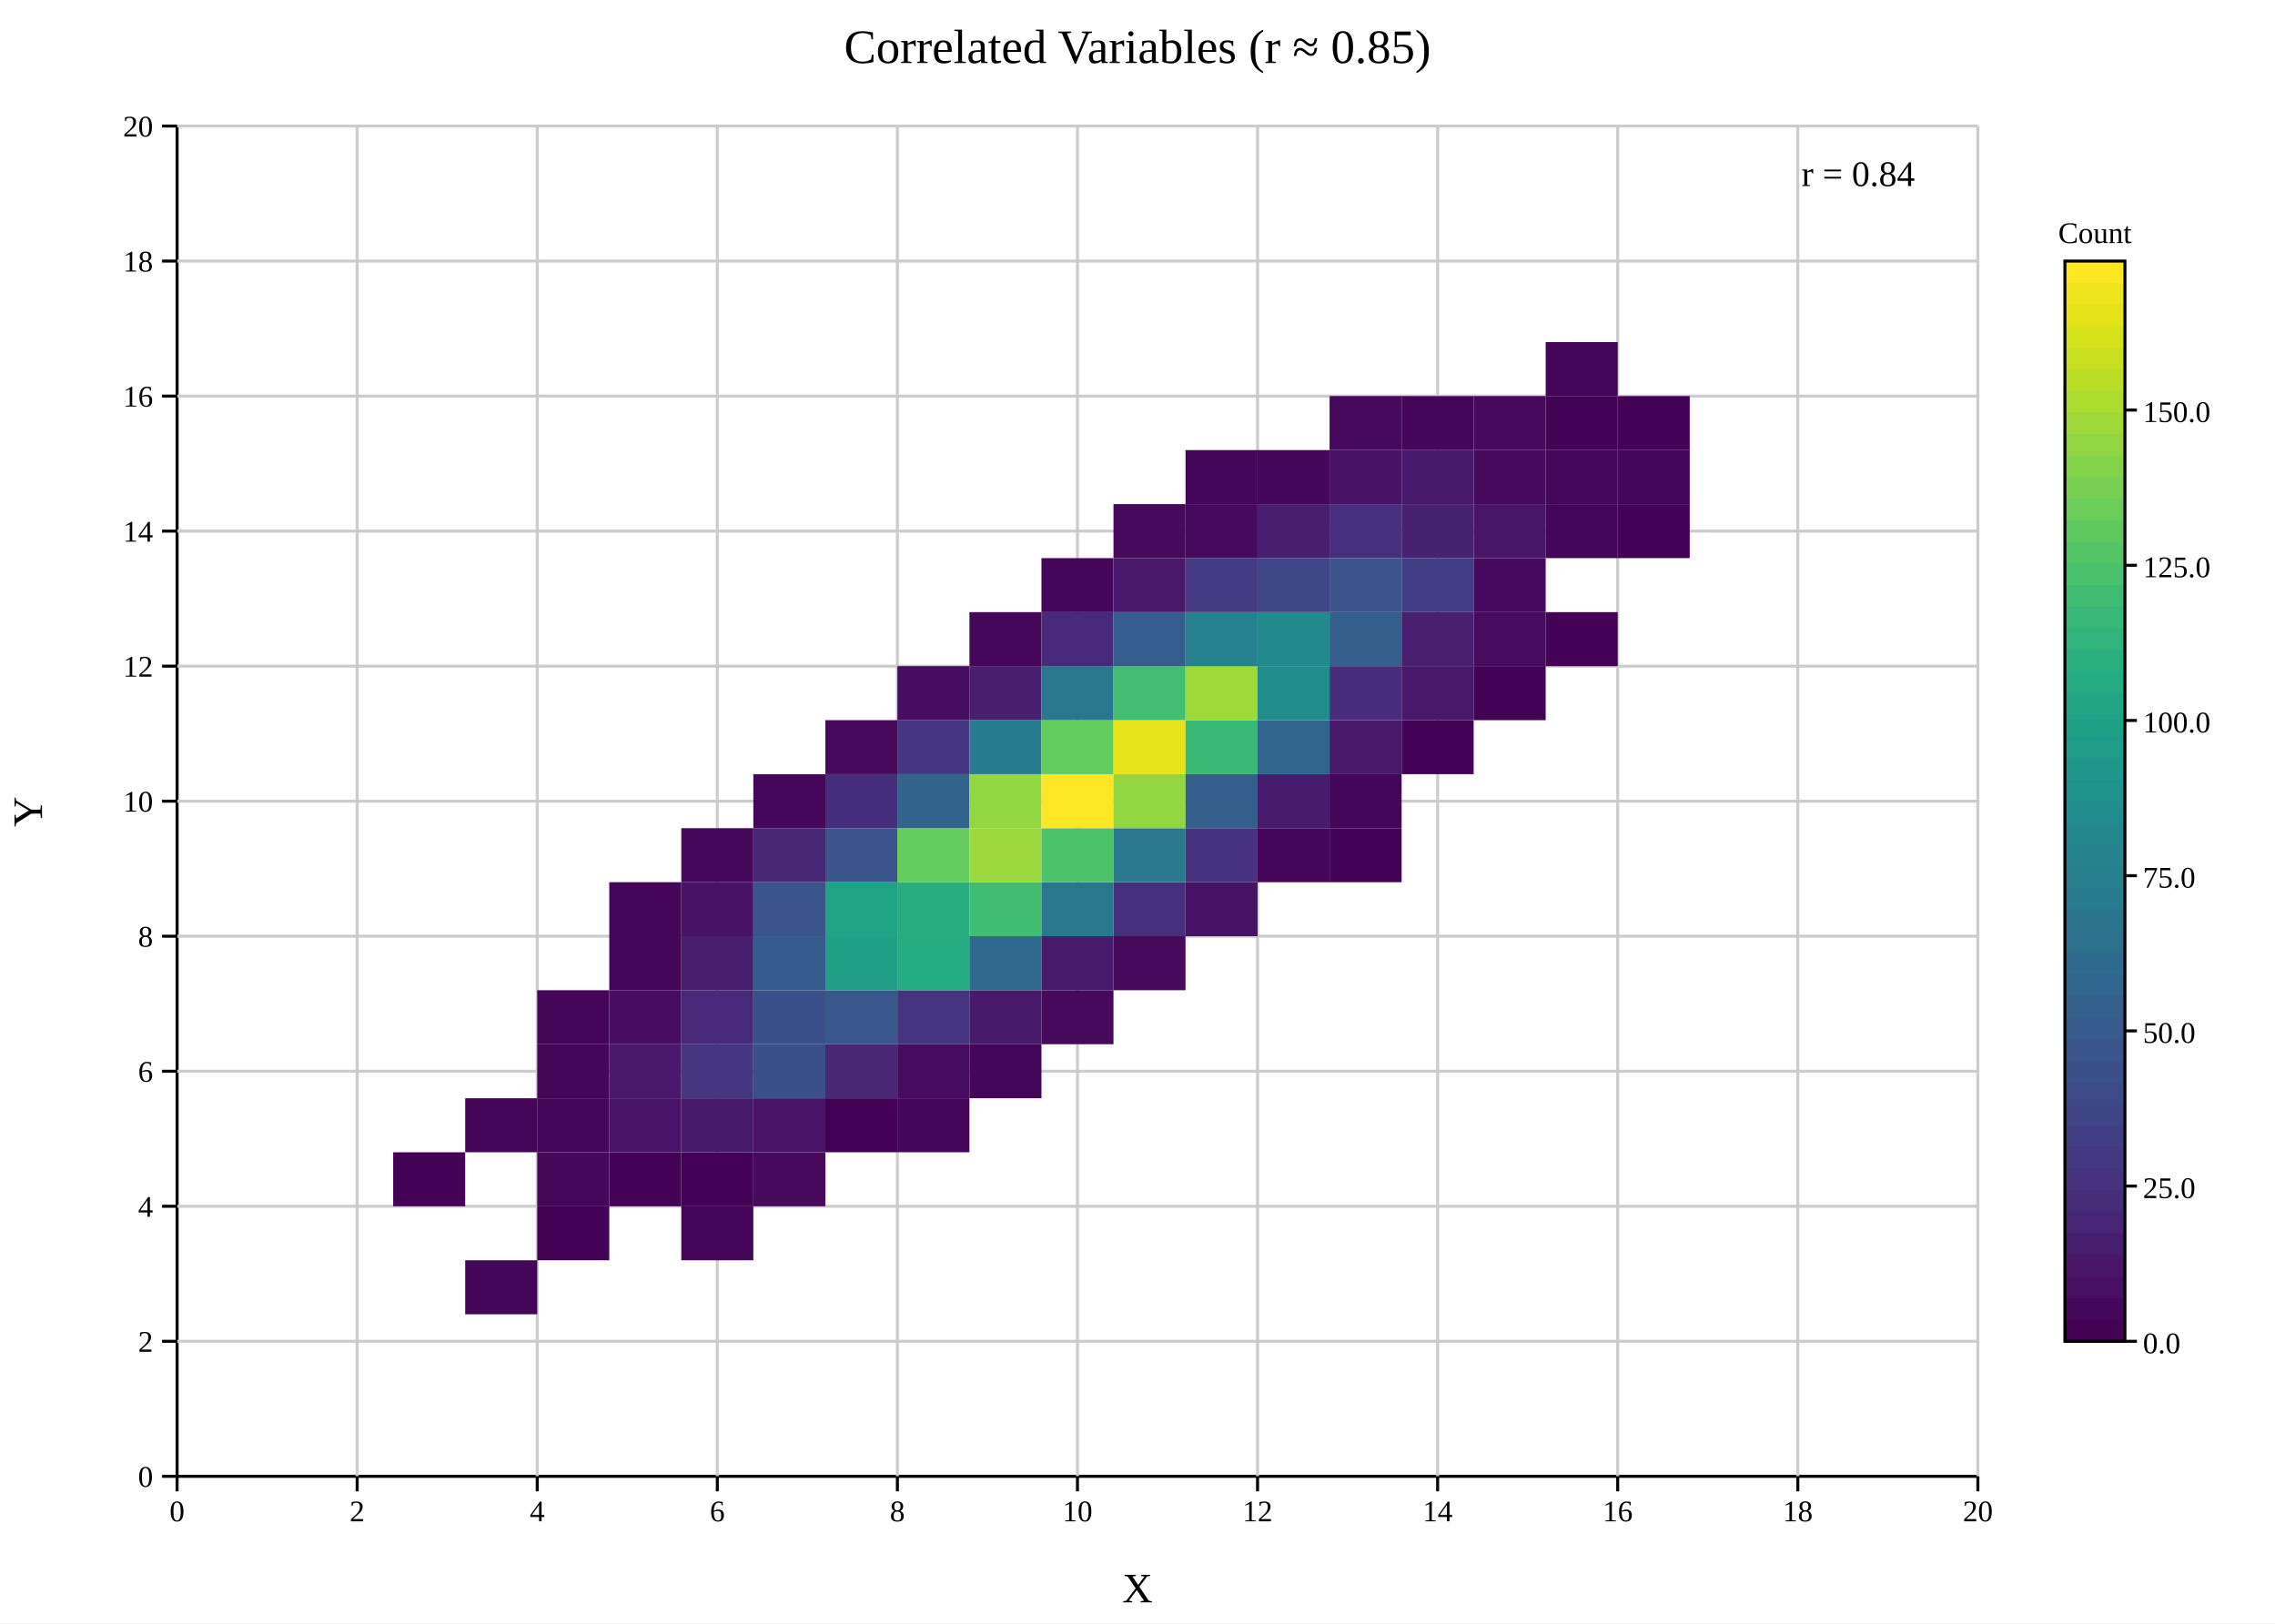
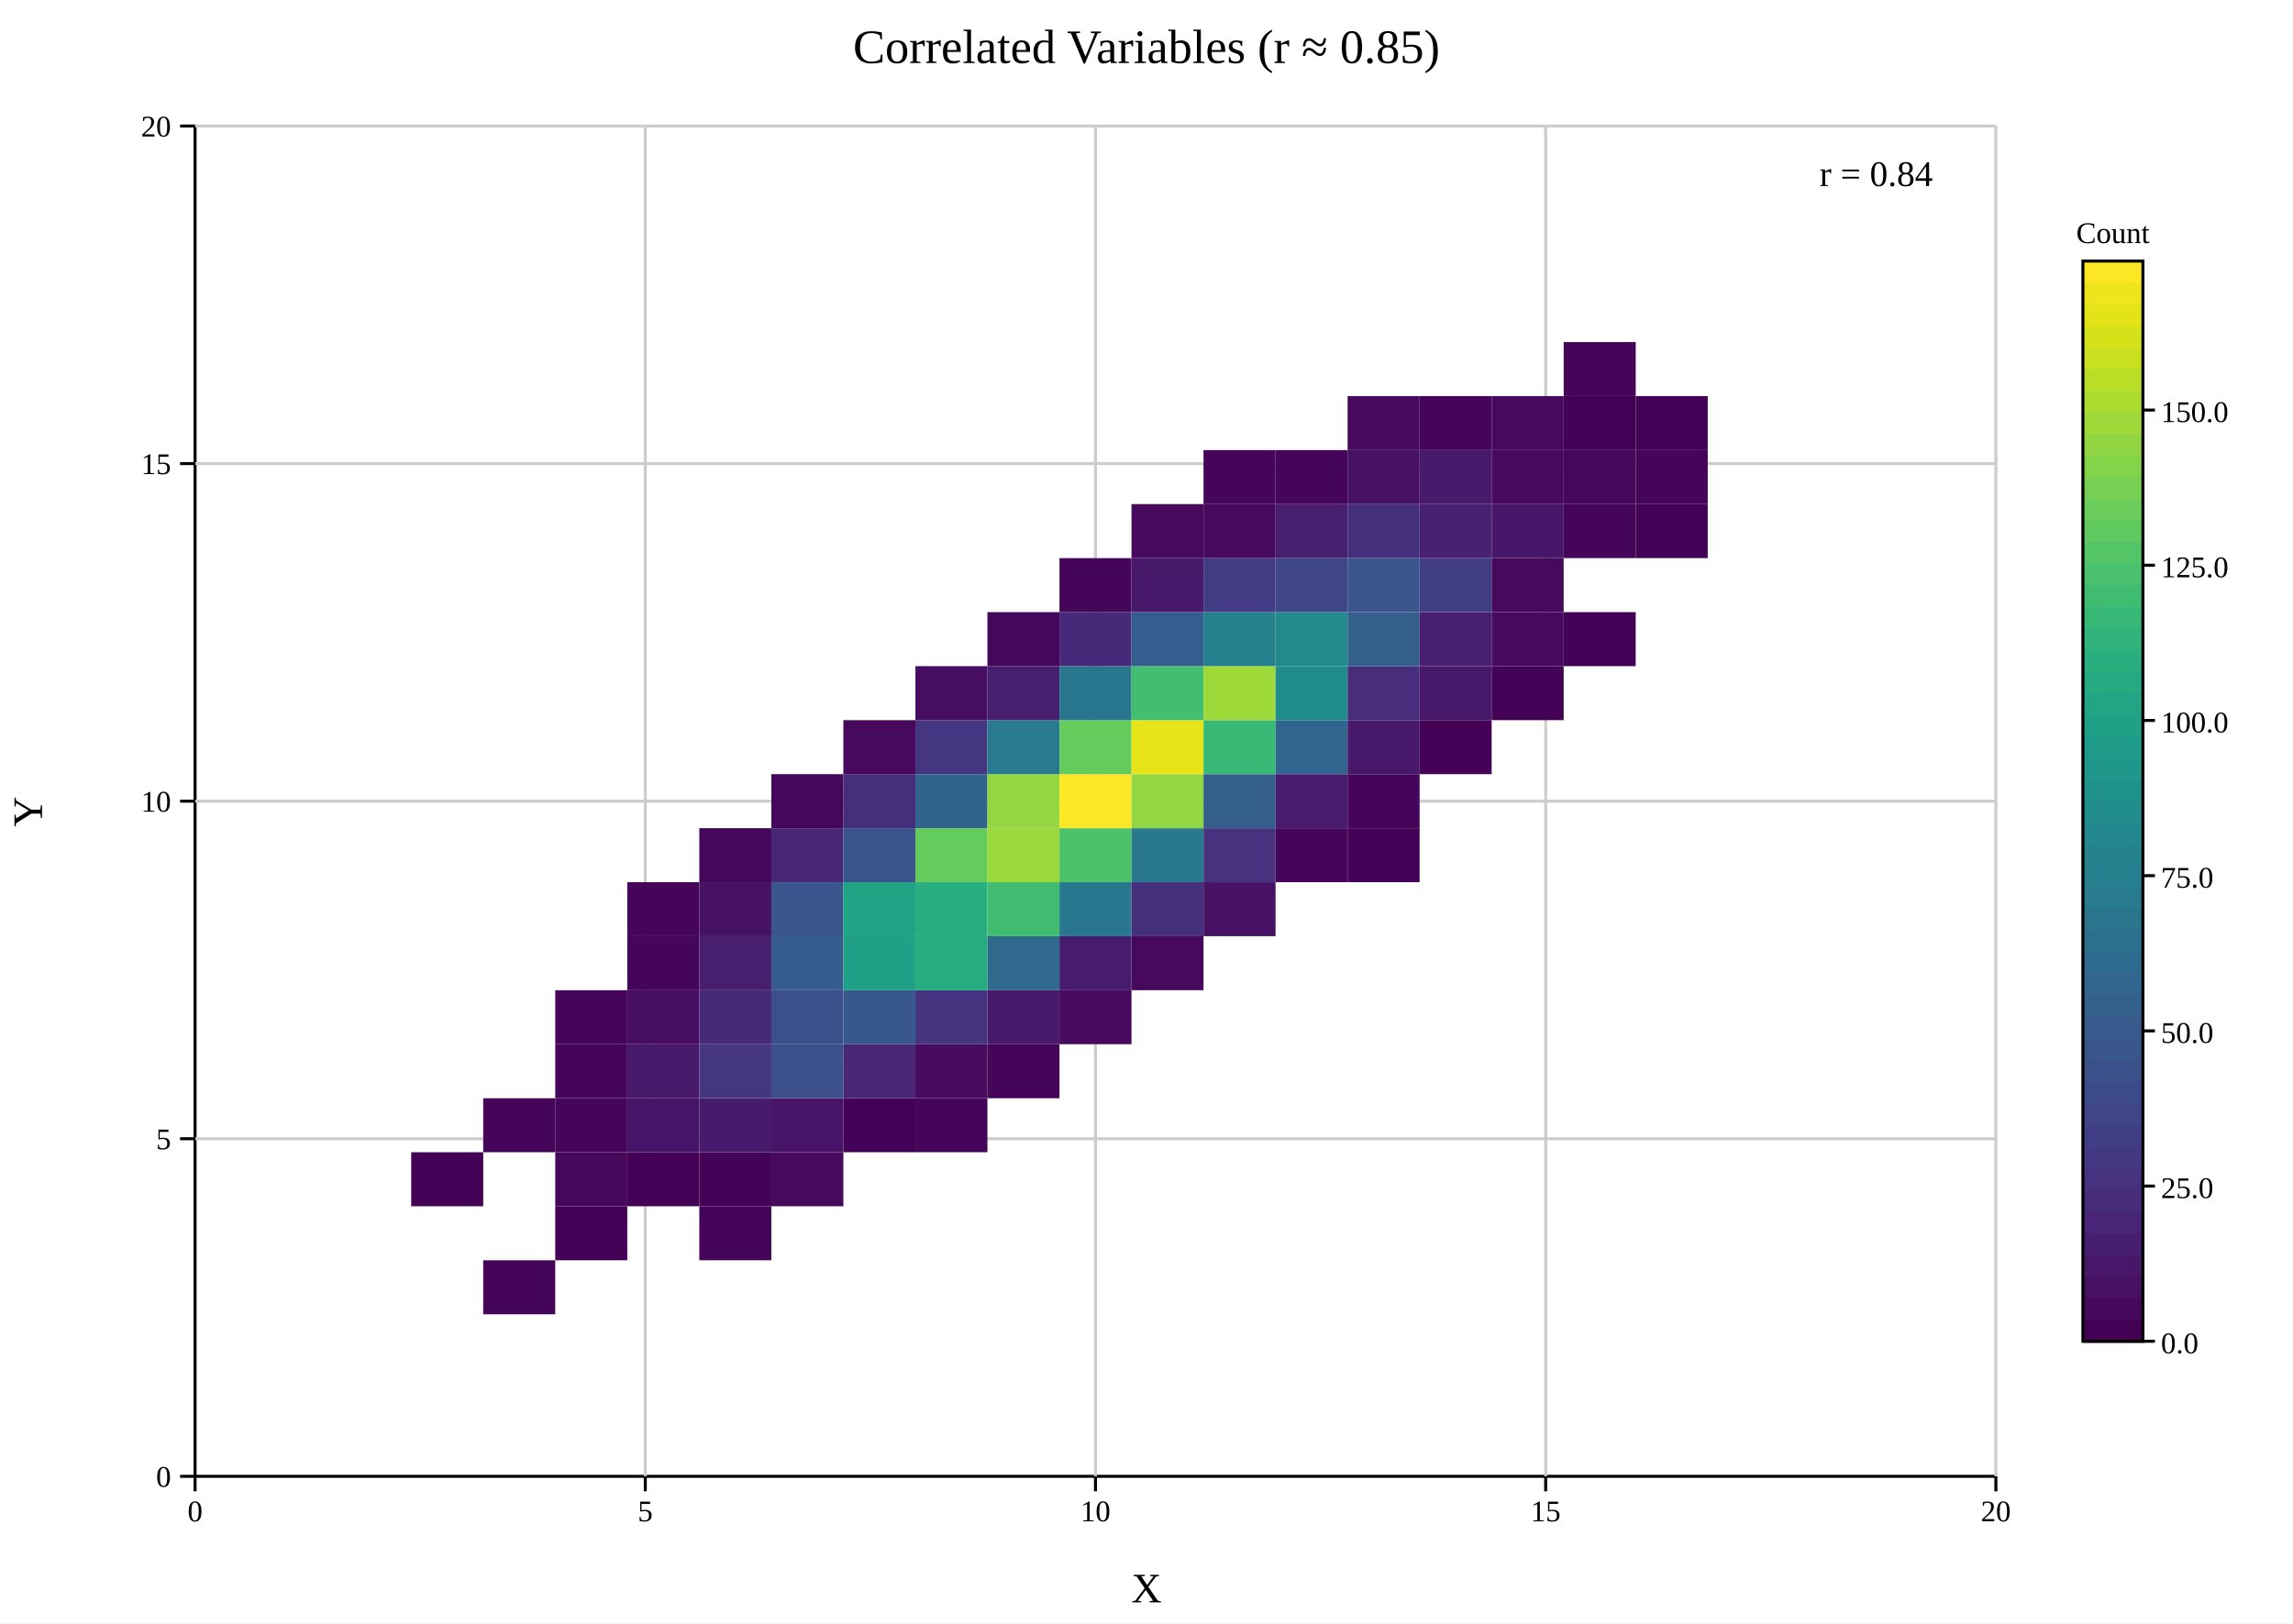
- <svg xmlns="http://www.w3.org/2000/svg" width="758" height="541" fill="black">
+ <svg xmlns="http://www.w3.org/2000/svg" width="764" height="541" fill="black">
  <rect width="100%" height="100%" fill="white" />
-   <line x1="59" y1="492" x2="659" y2="492" stroke="black" stroke-width="1" />
-   <line x1="59" y1="42" x2="59" y2="492" stroke="black" stroke-width="1" />
-   <line x1="119" y1="42" x2="119" y2="492" stroke="#ccc" stroke-width="1" />
-   <line x1="179" y1="42" x2="179" y2="492" stroke="#ccc" stroke-width="1" />
-   <line x1="239" y1="42" x2="239" y2="492" stroke="#ccc" stroke-width="1" />
-   <line x1="299" y1="42" x2="299" y2="492" stroke="#ccc" stroke-width="1" />
-   <line x1="359" y1="42" x2="359" y2="492" stroke="#ccc" stroke-width="1" />
-   <line x1="419" y1="42" x2="419" y2="492" stroke="#ccc" stroke-width="1" />
-   <line x1="479" y1="42" x2="479" y2="492" stroke="#ccc" stroke-width="1" />
-   <line x1="539" y1="42" x2="539" y2="492" stroke="#ccc" stroke-width="1" />
-   <line x1="599" y1="42" x2="599" y2="492" stroke="#ccc" stroke-width="1" />
-   <line x1="659" y1="42" x2="659" y2="492" stroke="#ccc" stroke-width="1" />
-   <line x1="59" y1="447" x2="659" y2="447" stroke="#ccc" stroke-width="1" />
-   <line x1="59" y1="402" x2="659" y2="402" stroke="#ccc" stroke-width="1" />
-   <line x1="59" y1="357" x2="659" y2="357" stroke="#ccc" stroke-width="1" />
-   <line x1="59" y1="312" x2="659" y2="312" stroke="#ccc" stroke-width="1" />
-   <line x1="59" y1="267" x2="659" y2="267" stroke="#ccc" stroke-width="1" />
-   <line x1="59" y1="222" x2="659" y2="222" stroke="#ccc" stroke-width="1" />
-   <line x1="59" y1="177" x2="659" y2="177" stroke="#ccc" stroke-width="1" />
-   <line x1="59" y1="132" x2="659" y2="132" stroke="#ccc" stroke-width="1" />
-   <line x1="59" y1="87" x2="659" y2="87" stroke="#ccc" stroke-width="1" />
-   <line x1="59" y1="42" x2="659" y2="42" stroke="#ccc" stroke-width="1" />
-   <line x1="59" y1="492" x2="59" y2="497" stroke="black" stroke-width="1" />
-   <text x="59" y="507" font-size="10" text-anchor="middle">0</text>
-   <line x1="119" y1="492" x2="119" y2="497" stroke="black" stroke-width="1" />
-   <text x="119" y="507" font-size="10" text-anchor="middle">2</text>
-   <line x1="179" y1="492" x2="179" y2="497" stroke="black" stroke-width="1" />
-   <text x="179" y="507" font-size="10" text-anchor="middle">4</text>
-   <line x1="239" y1="492" x2="239" y2="497" stroke="black" stroke-width="1" />
-   <text x="239" y="507" font-size="10" text-anchor="middle">6</text>
-   <line x1="299" y1="492" x2="299" y2="497" stroke="black" stroke-width="1" />
-   <text x="299" y="507" font-size="10" text-anchor="middle">8</text>
-   <line x1="359" y1="492" x2="359" y2="497" stroke="black" stroke-width="1" />
-   <text x="359" y="507" font-size="10" text-anchor="middle">10</text>
-   <line x1="419" y1="492" x2="419" y2="497" stroke="black" stroke-width="1" />
-   <text x="419" y="507" font-size="10" text-anchor="middle">12</text>
-   <line x1="479" y1="492" x2="479" y2="497" stroke="black" stroke-width="1" />
-   <text x="479" y="507" font-size="10" text-anchor="middle">14</text>
-   <line x1="539" y1="492" x2="539" y2="497" stroke="black" stroke-width="1" />
-   <text x="539" y="507" font-size="10" text-anchor="middle">16</text>
-   <line x1="599" y1="492" x2="599" y2="497" stroke="black" stroke-width="1" />
-   <text x="599" y="507" font-size="10" text-anchor="middle">18</text>
-   <line x1="659" y1="492" x2="659" y2="497" stroke="black" stroke-width="1" />
-   <text x="659" y="507" font-size="10" text-anchor="middle">20</text>
-   <line x1="54" y1="492" x2="59" y2="492" stroke="black" stroke-width="1" />
-   <text x="51" y="495.5" font-size="10" text-anchor="end">0</text>
-   <line x1="54" y1="447" x2="59" y2="447" stroke="black" stroke-width="1" />
-   <text x="51" y="450.5" font-size="10" text-anchor="end">2</text>
-   <line x1="54" y1="402" x2="59" y2="402" stroke="black" stroke-width="1" />
-   <text x="51" y="405.5" font-size="10" text-anchor="end">4</text>
-   <line x1="54" y1="357" x2="59" y2="357" stroke="black" stroke-width="1" />
-   <text x="51" y="360.5" font-size="10" text-anchor="end">6</text>
-   <line x1="54" y1="312" x2="59" y2="312" stroke="black" stroke-width="1" />
-   <text x="51" y="315.5" font-size="10" text-anchor="end">8</text>
-   <line x1="54" y1="267" x2="59" y2="267" stroke="black" stroke-width="1" />
-   <text x="51" y="270.5" font-size="10" text-anchor="end">10</text>
-   <line x1="54" y1="222" x2="59" y2="222" stroke="black" stroke-width="1" />
-   <text x="51" y="225.5" font-size="10" text-anchor="end">12</text>
-   <line x1="54" y1="177" x2="59" y2="177" stroke="black" stroke-width="1" />
-   <text x="51" y="180.5" font-size="10" text-anchor="end">14</text>
-   <line x1="54" y1="132" x2="59" y2="132" stroke="black" stroke-width="1" />
-   <text x="51" y="135.5" font-size="10" text-anchor="end">16</text>
-   <line x1="54" y1="87" x2="59" y2="87" stroke="black" stroke-width="1" />
-   <text x="51" y="90.5" font-size="10" text-anchor="end">18</text>
-   <line x1="54" y1="42" x2="59" y2="42" stroke="black" stroke-width="1" />
-   <text x="51" y="45.5" font-size="10" text-anchor="end">20</text>
-   <text x="379" y="534" font-size="14" text-anchor="middle">X</text>
+   <line x1="65" y1="492" x2="665" y2="492" stroke="black" stroke-width="1" />
+   <line x1="65" y1="42" x2="65" y2="492" stroke="black" stroke-width="1" />
+   <line x1="215" y1="42" x2="215" y2="492" stroke="#ccc" stroke-width="1" />
+   <line x1="365" y1="42" x2="365" y2="492" stroke="#ccc" stroke-width="1" />
+   <line x1="515" y1="42" x2="515" y2="492" stroke="#ccc" stroke-width="1" />
+   <line x1="665" y1="42" x2="665" y2="492" stroke="#ccc" stroke-width="1" />
+   <line x1="65" y1="379.5" x2="665" y2="379.5" stroke="#ccc" stroke-width="1" />
+   <line x1="65" y1="267" x2="665" y2="267" stroke="#ccc" stroke-width="1" />
+   <line x1="65" y1="154.5" x2="665" y2="154.5" stroke="#ccc" stroke-width="1" />
+   <line x1="65" y1="42" x2="665" y2="42" stroke="#ccc" stroke-width="1" />
+   <line x1="65" y1="492" x2="65" y2="497" stroke="black" stroke-width="1" />
+   <text x="65" y="507" font-size="10" text-anchor="middle">0</text>
+   <line x1="215" y1="492" x2="215" y2="497" stroke="black" stroke-width="1" />
+   <text x="215" y="507" font-size="10" text-anchor="middle">5</text>
+   <line x1="365" y1="492" x2="365" y2="497" stroke="black" stroke-width="1" />
+   <text x="365" y="507" font-size="10" text-anchor="middle">10</text>
+   <line x1="515" y1="492" x2="515" y2="497" stroke="black" stroke-width="1" />
+   <text x="515" y="507" font-size="10" text-anchor="middle">15</text>
+   <line x1="665" y1="492" x2="665" y2="497" stroke="black" stroke-width="1" />
+   <text x="665" y="507" font-size="10" text-anchor="middle">20</text>
+   <line x1="60" y1="492" x2="65" y2="492" stroke="black" stroke-width="1" />
+   <text x="57" y="495.5" font-size="10" text-anchor="end">0</text>
+   <line x1="60" y1="379.5" x2="65" y2="379.5" stroke="black" stroke-width="1" />
+   <text x="57" y="383" font-size="10" text-anchor="end">5</text>
+   <line x1="60" y1="267" x2="65" y2="267" stroke="black" stroke-width="1" />
+   <text x="57" y="270.5" font-size="10" text-anchor="end">10</text>
+   <line x1="60" y1="154.5" x2="65" y2="154.5" stroke="black" stroke-width="1" />
+   <text x="57" y="158" font-size="10" text-anchor="end">15</text>
+   <line x1="60" y1="42" x2="65" y2="42" stroke="black" stroke-width="1" />
+   <text x="57" y="45.5" font-size="10" text-anchor="end">20</text>
+   <text x="382" y="534" font-size="14" text-anchor="middle">X</text>
  <text x="14" y="270.5" font-size="14" text-anchor="middle" transform="rotate(-90,14,270.5)">Y</text>
-   <text x="379" y="21" font-size="16" text-anchor="middle">Correlated Variables (r ≈ 0.85)</text>
-   <rect x="155" y="420" width="24" height="18" fill="rgb(69,5,88)" />
-   <rect x="179" y="402" width="24" height="18" fill="rgb(68,2,86)" />
-   <rect x="227" y="402" width="24" height="18" fill="rgb(69,5,88)" />
-   <rect x="131" y="384" width="24" height="18" fill="rgb(68,2,86)" />
-   <rect x="179" y="384" width="24" height="18" fill="rgb(69,7,90)" />
-   <rect x="203" y="384" width="24" height="18" fill="rgb(68,2,86)" />
-   <rect x="227" y="384" width="24" height="18" fill="rgb(68,2,86)" />
-   <rect x="251" y="384" width="24" height="18" fill="rgb(70,9,92)" />
-   <rect x="155" y="366" width="24" height="18" fill="rgb(69,5,88)" />
-   <rect x="179" y="366" width="24" height="18" fill="rgb(69,5,88)" />
-   <rect x="203" y="366" width="24" height="18" fill="rgb(71,20,103)" />
-   <rect x="227" y="366" width="24" height="18" fill="rgb(72,26,108)" />
-   <rect x="251" y="366" width="24" height="18" fill="rgb(71,20,103)" />
-   <rect x="275" y="366" width="24" height="18" fill="rgb(68,2,86)" />
-   <rect x="299" y="366" width="24" height="18" fill="rgb(69,5,88)" />
-   <rect x="179" y="348" width="24" height="18" fill="rgb(69,5,88)" />
-   <rect x="203" y="348" width="24" height="18" fill="rgb(72,24,106)" />
-   <rect x="227" y="348" width="24" height="18" fill="rgb(69,54,129)" />
-   <rect x="251" y="348" width="24" height="18" fill="rgb(59,79,138)" />
-   <rect x="275" y="348" width="24" height="18" fill="rgb(72,39,119)" />
-   <rect x="299" y="348" width="24" height="18" fill="rgb(70,11,94)" />
-   <rect x="323" y="348" width="24" height="18" fill="rgb(69,5,88)" />
-   <rect x="179" y="330" width="24" height="18" fill="rgb(69,5,88)" />
-   <rect x="203" y="330" width="24" height="18" fill="rgb(70,13,96)" />
-   <rect x="227" y="330" width="24" height="18" fill="rgb(71,41,121)" />
-   <rect x="251" y="330" width="24" height="18" fill="rgb(59,79,138)" />
-   <rect x="275" y="330" width="24" height="18" fill="rgb(56,87,139)" />
-   <rect x="299" y="330" width="24" height="18" fill="rgb(69,52,128)" />
-   <rect x="323" y="330" width="24" height="18" fill="rgb(72,26,108)" />
-   <rect x="347" y="330" width="24" height="18" fill="rgb(70,9,92)" />
-   <rect x="203" y="312" width="24" height="18" fill="rgb(69,5,88)" />
-   <rect x="227" y="312" width="24" height="18" fill="rgb(72,30,111)" />
-   <rect x="251" y="312" width="24" height="18" fill="rgb(54,92,141)" />
-   <rect x="275" y="312" width="24" height="18" fill="rgb(31,160,135)" />
-   <rect x="299" y="312" width="24" height="18" fill="rgb(38,172,129)" />
-   <rect x="323" y="312" width="24" height="18" fill="rgb(48,105,142)" />
-   <rect x="347" y="312" width="24" height="18" fill="rgb(71,28,110)" />
-   <rect x="371" y="312" width="24" height="18" fill="rgb(70,9,92)" />
-   <rect x="203" y="294" width="24" height="18" fill="rgb(69,5,88)" />
-   <rect x="227" y="294" width="24" height="18" fill="rgb(71,18,100)" />
-   <rect x="251" y="294" width="24" height="18" fill="rgb(57,85,140)" />
-   <rect x="275" y="294" width="24" height="18" fill="rgb(32,164,133)" />
-   <rect x="299" y="294" width="24" height="18" fill="rgb(39,173,128)" />
-   <rect x="323" y="294" width="24" height="18" fill="rgb(64,189,113)" />
-   <rect x="347" y="294" width="24" height="18" fill="rgb(41,119,142)" />
-   <rect x="371" y="294" width="24" height="18" fill="rgb(70,48,125)" />
-   <rect x="395" y="294" width="24" height="18" fill="rgb(71,18,100)" />
-   <rect x="227" y="276" width="24" height="18" fill="rgb(69,7,90)" />
-   <rect x="251" y="276" width="24" height="18" fill="rgb(72,39,119)" />
-   <rect x="275" y="276" width="24" height="18" fill="rgb(57,85,140)" />
-   <rect x="299" y="276" width="24" height="18" fill="rgb(100,203,93)" />
-   <rect x="323" y="276" width="24" height="18" fill="rgb(154,216,60)" />
-   <rect x="347" y="276" width="24" height="18" fill="rgb(76,194,107)" />
-   <rect x="371" y="276" width="24" height="18" fill="rgb(41,120,142)" />
-   <rect x="395" y="276" width="24" height="18" fill="rgb(70,50,126)" />
-   <rect x="419" y="276" width="24" height="18" fill="rgb(69,5,88)" />
-   <rect x="443" y="276" width="24" height="18" fill="rgb(68,2,86)" />
-   <rect x="251" y="258" width="24" height="18" fill="rgb(69,7,90)" />
-   <rect x="275" y="258" width="24" height="18" fill="rgb(70,46,124)" />
-   <rect x="299" y="258" width="24" height="18" fill="rgb(50,99,141)" />
-   <rect x="323" y="258" width="24" height="18" fill="rgb(146,215,65)" />
-   <rect x="347" y="258" width="24" height="18" fill="rgb(253,231,37)" />
-   <rect x="371" y="258" width="24" height="18" fill="rgb(146,215,65)" />
-   <rect x="395" y="258" width="24" height="18" fill="rgb(52,95,141)" />
-   <rect x="419" y="258" width="24" height="18" fill="rgb(71,28,110)" />
-   <rect x="443" y="258" width="24" height="18" fill="rgb(69,5,88)" />
-   <rect x="275" y="240" width="24" height="18" fill="rgb(70,9,92)" />
-   <rect x="299" y="240" width="24" height="18" fill="rgb(69,54,129)" />
-   <rect x="323" y="240" width="24" height="18" fill="rgb(40,122,142)" />
-   <rect x="347" y="240" width="24" height="18" fill="rgb(100,203,93)" />
-   <rect x="371" y="240" width="24" height="18" fill="rgb(231,228,25)" />
-   <rect x="395" y="240" width="24" height="18" fill="rgb(57,185,118)" />
-   <rect x="419" y="240" width="24" height="18" fill="rgb(49,101,142)" />
-   <rect x="443" y="240" width="24" height="18" fill="rgb(72,24,106)" />
-   <rect x="467" y="240" width="24" height="18" fill="rgb(68,2,86)" />
-   <rect x="299" y="222" width="24" height="18" fill="rgb(70,13,96)" />
-   <rect x="323" y="222" width="24" height="18" fill="rgb(72,30,111)" />
-   <rect x="347" y="222" width="24" height="18" fill="rgb(41,119,142)" />
-   <rect x="371" y="222" width="24" height="18" fill="rgb(67,190,112)" />
-   <rect x="395" y="222" width="24" height="18" fill="rgb(158,217,58)" />
-   <rect x="419" y="222" width="24" height="18" fill="rgb(33,140,140)" />
-   <rect x="443" y="222" width="24" height="18" fill="rgb(71,45,123)" />
-   <rect x="467" y="222" width="24" height="18" fill="rgb(72,24,106)" />
-   <rect x="491" y="222" width="24" height="18" fill="rgb(68,2,86)" />
-   <rect x="323" y="204" width="24" height="18" fill="rgb(69,7,90)" />
-   <rect x="347" y="204" width="24" height="18" fill="rgb(71,41,121)" />
-   <rect x="371" y="204" width="24" height="18" fill="rgb(53,93,141)" />
-   <rect x="395" y="204" width="24" height="18" fill="rgb(38,129,142)" />
-   <rect x="419" y="204" width="24" height="18" fill="rgb(34,138,141)" />
-   <rect x="443" y="204" width="24" height="18" fill="rgb(52,95,141)" />
-   <rect x="467" y="204" width="24" height="18" fill="rgb(72,31,113)" />
-   <rect x="491" y="204" width="24" height="18" fill="rgb(70,11,94)" />
-   <rect x="515" y="204" width="24" height="18" fill="rgb(68,2,86)" />
-   <rect x="347" y="186" width="24" height="18" fill="rgb(69,5,88)" />
-   <rect x="371" y="186" width="24" height="18" fill="rgb(72,24,106)" />
-   <rect x="395" y="186" width="24" height="18" fill="rgb(67,59,131)" />
-   <rect x="419" y="186" width="24" height="18" fill="rgb(63,71,136)" />
-   <rect x="443" y="186" width="24" height="18" fill="rgb(57,85,140)" />
-   <rect x="467" y="186" width="24" height="18" fill="rgb(66,62,133)" />
-   <rect x="491" y="186" width="24" height="18" fill="rgb(70,9,92)" />
-   <rect x="371" y="168" width="24" height="18" fill="rgb(70,9,92)" />
-   <rect x="395" y="168" width="24" height="18" fill="rgb(70,9,92)" />
-   <rect x="419" y="168" width="24" height="18" fill="rgb(72,30,111)" />
-   <rect x="443" y="168" width="24" height="18" fill="rgb(70,48,125)" />
-   <rect x="467" y="168" width="24" height="18" fill="rgb(72,33,115)" />
-   <rect x="491" y="168" width="24" height="18" fill="rgb(71,22,104)" />
-   <rect x="515" y="168" width="24" height="18" fill="rgb(69,5,88)" />
-   <rect x="539" y="168" width="24" height="18" fill="rgb(68,2,86)" />
-   <rect x="395" y="150" width="24" height="18" fill="rgb(69,5,88)" />
-   <rect x="419" y="150" width="24" height="18" fill="rgb(69,5,88)" />
-   <rect x="443" y="150" width="24" height="18" fill="rgb(71,18,100)" />
-   <rect x="467" y="150" width="24" height="18" fill="rgb(72,26,108)" />
-   <rect x="491" y="150" width="24" height="18" fill="rgb(70,9,92)" />
-   <rect x="515" y="150" width="24" height="18" fill="rgb(69,7,90)" />
-   <rect x="539" y="150" width="24" height="18" fill="rgb(69,5,88)" />
-   <rect x="443" y="132" width="24" height="18" fill="rgb(70,9,92)" />
-   <rect x="467" y="132" width="24" height="18" fill="rgb(69,5,88)" />
-   <rect x="491" y="132" width="24" height="18" fill="rgb(70,9,92)" />
-   <rect x="515" y="132" width="24" height="18" fill="rgb(68,2,86)" />
-   <rect x="539" y="132" width="24" height="18" fill="rgb(68,2,86)" />
-   <rect x="515" y="114" width="24" height="18" fill="rgb(69,5,88)" />
-   <text x="638" y="62" font-size="12" text-anchor="end">r = 0.84</text>
-   <rect x="688" y="87" width="20" height="7.7" fill="rgb(253,231,37)" />
-   <rect x="688" y="94.2" width="20" height="7.7" fill="rgb(240,229,28)" />
-   <rect x="688" y="101.4" width="20" height="7.7" fill="rgb(227,227,24)" />
-   <rect x="688" y="108.6" width="20" height="7.7" fill="rgb(214,226,25)" />
-   <rect x="688" y="115.8" width="20" height="7.7" fill="rgb(200,224,31)" />
-   <rect x="688" y="123" width="20" height="7.7" fill="rgb(186,222,39)" />
-   <rect x="688" y="130.2" width="20" height="7.7" fill="rgb(172,220,48)" />
-   <rect x="688" y="137.4" width="20" height="7.7" fill="rgb(158,217,57)" />
-   <rect x="688" y="144.6" width="20" height="7.7" fill="rgb(145,214,66)" />
-   <rect x="688" y="151.8" width="20" height="7.7" fill="rgb(132,212,74)" />
-   <rect x="688" y="159" width="20" height="7.7" fill="rgb(119,208,82)" />
-   <rect x="688" y="166.2" width="20" height="7.7" fill="rgb(107,205,90)" />
-   <rect x="688" y="173.4" width="20" height="7.7" fill="rgb(95,201,96)" />
-   <rect x="688" y="180.6" width="20" height="7.7" fill="rgb(84,197,103)" />
-   <rect x="688" y="187.8" width="20" height="7.7" fill="rgb(74,193,108)" />
-   <rect x="688" y="195" width="20" height="7.7" fill="rgb(64,188,114)" />
-   <rect x="688" y="202.2" width="20" height="7.7" fill="rgb(55,184,119)" />
-   <rect x="688" y="209.4" width="20" height="7.7" fill="rgb(48,180,123)" />
-   <rect x="688" y="216.6" width="20" height="7.7" fill="rgb(41,175,127)" />
-   <rect x="688" y="223.8" width="20" height="7.7" fill="rgb(36,171,130)" />
-   <rect x="688" y="231" width="20" height="7.7" fill="rgb(33,165,133)" />
-   <rect x="688" y="238.2" width="20" height="7.7" fill="rgb(31,161,135)" />
-   <rect x="688" y="245.4" width="20" height="7.7" fill="rgb(30,156,137)" />
-   <rect x="688" y="252.6" width="20" height="7.7" fill="rgb(31,151,138)" />
-   <rect x="688" y="259.8" width="20" height="7.7" fill="rgb(31,146,140)" />
-   <rect x="688" y="267" width="20" height="7.7" fill="rgb(33,141,141)" />
-   <rect x="688" y="274.2" width="20" height="7.7" fill="rgb(35,136,141)" />
-   <rect x="688" y="281.4" width="20" height="7.7" fill="rgb(37,131,142)" />
-   <rect x="688" y="288.6" width="20" height="7.7" fill="rgb(38,127,141)" />
-   <rect x="688" y="295.8" width="20" height="7.7" fill="rgb(40,122,142)" />
-   <rect x="688" y="303" width="20" height="7.7" fill="rgb(42,116,141)" />
-   <rect x="688" y="310.2" width="20" height="7.7" fill="rgb(44,112,142)" />
-   <rect x="688" y="317.4" width="20" height="7.7" fill="rgb(47,107,142)" />
-   <rect x="688" y="324.6" width="20" height="7.7" fill="rgb(49,102,142)" />
-   <rect x="688" y="331.8" width="20" height="7.7" fill="rgb(51,97,140)" />
-   <rect x="688" y="339" width="20" height="7.7" fill="rgb(54,91,140)" />
-   <rect x="688" y="346.2" width="20" height="7.7" fill="rgb(56,85,140)" />
-   <rect x="688" y="353.4" width="20" height="7.7" fill="rgb(59,80,138)" />
-   <rect x="688" y="360.6" width="20" height="7.7" fill="rgb(61,74,137)" />
-   <rect x="688" y="367.8" width="20" height="7.7" fill="rgb(64,69,135)" />
-   <rect x="688" y="375" width="20" height="7.7" fill="rgb(66,62,133)" />
-   <rect x="688" y="382.2" width="20" height="7.7" fill="rgb(68,56,130)" />
-   <rect x="688" y="389.4" width="20" height="7.7" fill="rgb(70,50,126)" />
-   <rect x="688" y="396.6" width="20" height="7.7" fill="rgb(71,44,122)" />
-   <rect x="688" y="403.8" width="20" height="7.7" fill="rgb(72,37,118)" />
-   <rect x="688" y="411" width="20" height="7.7" fill="rgb(71,30,111)" />
-   <rect x="688" y="418.2" width="20" height="7.7" fill="rgb(72,23,105)" />
-   <rect x="688" y="425.4" width="20" height="7.7" fill="rgb(71,16,99)" />
-   <rect x="688" y="432.6" width="20" height="7.7" fill="rgb(70,8,92)" />
-   <rect x="688" y="439.8" width="20" height="7.7" fill="rgb(68,1,84)" />
-   <rect x="688" y="87" width="20" height="360" fill="none" stroke="black" stroke-width="1" />
-   <line x1="708" y1="447" x2="712" y2="447" stroke="black" stroke-width="1" />
-   <text x="714" y="451" font-size="10" text-anchor="start">0.0</text>
-   <line x1="708" y1="395.276" x2="712" y2="395.276" stroke="black" stroke-width="1" />
-   <text x="714" y="399.276" font-size="10" text-anchor="start">25.0</text>
-   <line x1="708" y1="343.552" x2="712" y2="343.552" stroke="black" stroke-width="1" />
-   <text x="714" y="347.552" font-size="10" text-anchor="start">50.0</text>
-   <line x1="708" y1="291.828" x2="712" y2="291.828" stroke="black" stroke-width="1" />
-   <text x="714" y="295.828" font-size="10" text-anchor="start">75.0</text>
-   <line x1="708" y1="240.103" x2="712" y2="240.103" stroke="black" stroke-width="1" />
-   <text x="714" y="244.103" font-size="10" text-anchor="start">100.0</text>
-   <line x1="708" y1="188.379" x2="712" y2="188.379" stroke="black" stroke-width="1" />
-   <text x="714" y="192.379" font-size="10" text-anchor="start">125.0</text>
-   <line x1="708" y1="136.655" x2="712" y2="136.655" stroke="black" stroke-width="1" />
-   <text x="714" y="140.655" font-size="10" text-anchor="start">150.0</text>
-   <text x="698" y="81" font-size="10" text-anchor="middle">Count</text>
+   <text x="382" y="21" font-size="16" text-anchor="middle">Correlated Variables (r ≈ 0.85)</text>
+   <rect x="161" y="420" width="24" height="18" fill="rgb(69,5,88)" />
+   <rect x="185" y="402" width="24" height="18" fill="rgb(68,2,86)" />
+   <rect x="233" y="402" width="24" height="18" fill="rgb(69,5,88)" />
+   <rect x="137" y="384" width="24" height="18" fill="rgb(68,2,86)" />
+   <rect x="185" y="384" width="24" height="18" fill="rgb(69,7,90)" />
+   <rect x="209" y="384" width="24" height="18" fill="rgb(68,2,86)" />
+   <rect x="233" y="384" width="24" height="18" fill="rgb(68,2,86)" />
+   <rect x="257" y="384" width="24" height="18" fill="rgb(70,9,92)" />
+   <rect x="161" y="366" width="24" height="18" fill="rgb(69,5,88)" />
+   <rect x="185" y="366" width="24" height="18" fill="rgb(69,5,88)" />
+   <rect x="209" y="366" width="24" height="18" fill="rgb(71,20,103)" />
+   <rect x="233" y="366" width="24" height="18" fill="rgb(72,26,108)" />
+   <rect x="257" y="366" width="24" height="18" fill="rgb(71,20,103)" />
+   <rect x="281" y="366" width="24" height="18" fill="rgb(68,2,86)" />
+   <rect x="305" y="366" width="24" height="18" fill="rgb(69,5,88)" />
+   <rect x="185" y="348" width="24" height="18" fill="rgb(69,5,88)" />
+   <rect x="209" y="348" width="24" height="18" fill="rgb(72,24,106)" />
+   <rect x="233" y="348" width="24" height="18" fill="rgb(69,54,129)" />
+   <rect x="257" y="348" width="24" height="18" fill="rgb(59,79,138)" />
+   <rect x="281" y="348" width="24" height="18" fill="rgb(72,39,119)" />
+   <rect x="305" y="348" width="24" height="18" fill="rgb(70,11,94)" />
+   <rect x="329" y="348" width="24" height="18" fill="rgb(69,5,88)" />
+   <rect x="185" y="330" width="24" height="18" fill="rgb(69,5,88)" />
+   <rect x="209" y="330" width="24" height="18" fill="rgb(70,13,96)" />
+   <rect x="233" y="330" width="24" height="18" fill="rgb(71,41,121)" />
+   <rect x="257" y="330" width="24" height="18" fill="rgb(59,79,138)" />
+   <rect x="281" y="330" width="24" height="18" fill="rgb(56,87,139)" />
+   <rect x="305" y="330" width="24" height="18" fill="rgb(69,52,128)" />
+   <rect x="329" y="330" width="24" height="18" fill="rgb(72,26,108)" />
+   <rect x="353" y="330" width="24" height="18" fill="rgb(70,9,92)" />
+   <rect x="209" y="312" width="24" height="18" fill="rgb(69,5,88)" />
+   <rect x="233" y="312" width="24" height="18" fill="rgb(72,30,111)" />
+   <rect x="257" y="312" width="24" height="18" fill="rgb(54,92,141)" />
+   <rect x="281" y="312" width="24" height="18" fill="rgb(31,160,135)" />
+   <rect x="305" y="312" width="24" height="18" fill="rgb(38,172,129)" />
+   <rect x="329" y="312" width="24" height="18" fill="rgb(48,105,142)" />
+   <rect x="353" y="312" width="24" height="18" fill="rgb(71,28,110)" />
+   <rect x="377" y="312" width="24" height="18" fill="rgb(70,9,92)" />
+   <rect x="209" y="294" width="24" height="18" fill="rgb(69,5,88)" />
+   <rect x="233" y="294" width="24" height="18" fill="rgb(71,18,100)" />
+   <rect x="257" y="294" width="24" height="18" fill="rgb(57,85,140)" />
+   <rect x="281" y="294" width="24" height="18" fill="rgb(32,164,133)" />
+   <rect x="305" y="294" width="24" height="18" fill="rgb(39,173,128)" />
+   <rect x="329" y="294" width="24" height="18" fill="rgb(64,189,113)" />
+   <rect x="353" y="294" width="24" height="18" fill="rgb(41,119,142)" />
+   <rect x="377" y="294" width="24" height="18" fill="rgb(70,48,125)" />
+   <rect x="401" y="294" width="24" height="18" fill="rgb(71,18,100)" />
+   <rect x="233" y="276" width="24" height="18" fill="rgb(69,7,90)" />
+   <rect x="257" y="276" width="24" height="18" fill="rgb(72,39,119)" />
+   <rect x="281" y="276" width="24" height="18" fill="rgb(57,85,140)" />
+   <rect x="305" y="276" width="24" height="18" fill="rgb(100,203,93)" />
+   <rect x="329" y="276" width="24" height="18" fill="rgb(154,216,60)" />
+   <rect x="353" y="276" width="24" height="18" fill="rgb(76,194,107)" />
+   <rect x="377" y="276" width="24" height="18" fill="rgb(41,120,142)" />
+   <rect x="401" y="276" width="24" height="18" fill="rgb(70,50,126)" />
+   <rect x="425" y="276" width="24" height="18" fill="rgb(69,5,88)" />
+   <rect x="449" y="276" width="24" height="18" fill="rgb(68,2,86)" />
+   <rect x="257" y="258" width="24" height="18" fill="rgb(69,7,90)" />
+   <rect x="281" y="258" width="24" height="18" fill="rgb(70,46,124)" />
+   <rect x="305" y="258" width="24" height="18" fill="rgb(50,99,141)" />
+   <rect x="329" y="258" width="24" height="18" fill="rgb(146,215,65)" />
+   <rect x="353" y="258" width="24" height="18" fill="rgb(253,231,37)" />
+   <rect x="377" y="258" width="24" height="18" fill="rgb(146,215,65)" />
+   <rect x="401" y="258" width="24" height="18" fill="rgb(52,95,141)" />
+   <rect x="425" y="258" width="24" height="18" fill="rgb(71,28,110)" />
+   <rect x="449" y="258" width="24" height="18" fill="rgb(69,5,88)" />
+   <rect x="281" y="240" width="24" height="18" fill="rgb(70,9,92)" />
+   <rect x="305" y="240" width="24" height="18" fill="rgb(69,54,129)" />
+   <rect x="329" y="240" width="24" height="18" fill="rgb(40,122,142)" />
+   <rect x="353" y="240" width="24" height="18" fill="rgb(100,203,93)" />
+   <rect x="377" y="240" width="24" height="18" fill="rgb(231,228,25)" />
+   <rect x="401" y="240" width="24" height="18" fill="rgb(57,185,118)" />
+   <rect x="425" y="240" width="24" height="18" fill="rgb(49,101,142)" />
+   <rect x="449" y="240" width="24" height="18" fill="rgb(72,24,106)" />
+   <rect x="473" y="240" width="24" height="18" fill="rgb(68,2,86)" />
+   <rect x="305" y="222" width="24" height="18" fill="rgb(70,13,96)" />
+   <rect x="329" y="222" width="24" height="18" fill="rgb(72,30,111)" />
+   <rect x="353" y="222" width="24" height="18" fill="rgb(41,119,142)" />
+   <rect x="377" y="222" width="24" height="18" fill="rgb(67,190,112)" />
+   <rect x="401" y="222" width="24" height="18" fill="rgb(158,217,58)" />
+   <rect x="425" y="222" width="24" height="18" fill="rgb(33,140,140)" />
+   <rect x="449" y="222" width="24" height="18" fill="rgb(71,45,123)" />
+   <rect x="473" y="222" width="24" height="18" fill="rgb(72,24,106)" />
+   <rect x="497" y="222" width="24" height="18" fill="rgb(68,2,86)" />
+   <rect x="329" y="204" width="24" height="18" fill="rgb(69,7,90)" />
+   <rect x="353" y="204" width="24" height="18" fill="rgb(71,41,121)" />
+   <rect x="377" y="204" width="24" height="18" fill="rgb(53,93,141)" />
+   <rect x="401" y="204" width="24" height="18" fill="rgb(38,129,142)" />
+   <rect x="425" y="204" width="24" height="18" fill="rgb(34,138,141)" />
+   <rect x="449" y="204" width="24" height="18" fill="rgb(52,95,141)" />
+   <rect x="473" y="204" width="24" height="18" fill="rgb(72,31,113)" />
+   <rect x="497" y="204" width="24" height="18" fill="rgb(70,11,94)" />
+   <rect x="521" y="204" width="24" height="18" fill="rgb(68,2,86)" />
+   <rect x="353" y="186" width="24" height="18" fill="rgb(69,5,88)" />
+   <rect x="377" y="186" width="24" height="18" fill="rgb(72,24,106)" />
+   <rect x="401" y="186" width="24" height="18" fill="rgb(67,59,131)" />
+   <rect x="425" y="186" width="24" height="18" fill="rgb(63,71,136)" />
+   <rect x="449" y="186" width="24" height="18" fill="rgb(57,85,140)" />
+   <rect x="473" y="186" width="24" height="18" fill="rgb(66,62,133)" />
+   <rect x="497" y="186" width="24" height="18" fill="rgb(70,9,92)" />
+   <rect x="377" y="168" width="24" height="18" fill="rgb(70,9,92)" />
+   <rect x="401" y="168" width="24" height="18" fill="rgb(70,9,92)" />
+   <rect x="425" y="168" width="24" height="18" fill="rgb(72,30,111)" />
+   <rect x="449" y="168" width="24" height="18" fill="rgb(70,48,125)" />
+   <rect x="473" y="168" width="24" height="18" fill="rgb(72,33,115)" />
+   <rect x="497" y="168" width="24" height="18" fill="rgb(71,22,104)" />
+   <rect x="521" y="168" width="24" height="18" fill="rgb(69,5,88)" />
+   <rect x="545" y="168" width="24" height="18" fill="rgb(68,2,86)" />
+   <rect x="401" y="150" width="24" height="18" fill="rgb(69,5,88)" />
+   <rect x="425" y="150" width="24" height="18" fill="rgb(69,5,88)" />
+   <rect x="449" y="150" width="24" height="18" fill="rgb(71,18,100)" />
+   <rect x="473" y="150" width="24" height="18" fill="rgb(72,26,108)" />
+   <rect x="497" y="150" width="24" height="18" fill="rgb(70,9,92)" />
+   <rect x="521" y="150" width="24" height="18" fill="rgb(69,7,90)" />
+   <rect x="545" y="150" width="24" height="18" fill="rgb(69,5,88)" />
+   <rect x="449" y="132" width="24" height="18" fill="rgb(70,9,92)" />
+   <rect x="473" y="132" width="24" height="18" fill="rgb(69,5,88)" />
+   <rect x="497" y="132" width="24" height="18" fill="rgb(70,9,92)" />
+   <rect x="521" y="132" width="24" height="18" fill="rgb(68,2,86)" />
+   <rect x="545" y="132" width="24" height="18" fill="rgb(68,2,86)" />
+   <rect x="521" y="114" width="24" height="18" fill="rgb(69,5,88)" />
+   <text x="644" y="62" font-size="12" text-anchor="end">r = 0.84</text>
+   <rect x="694" y="87" width="20" height="7.7" fill="rgb(253,231,37)" />
+   <rect x="694" y="94.2" width="20" height="7.7" fill="rgb(240,229,28)" />
+   <rect x="694" y="101.4" width="20" height="7.7" fill="rgb(227,227,24)" />
+   <rect x="694" y="108.6" width="20" height="7.7" fill="rgb(214,226,25)" />
+   <rect x="694" y="115.8" width="20" height="7.7" fill="rgb(200,224,31)" />
+   <rect x="694" y="123" width="20" height="7.7" fill="rgb(186,222,39)" />
+   <rect x="694" y="130.2" width="20" height="7.7" fill="rgb(172,220,48)" />
+   <rect x="694" y="137.4" width="20" height="7.7" fill="rgb(158,217,57)" />
+   <rect x="694" y="144.6" width="20" height="7.7" fill="rgb(145,214,66)" />
+   <rect x="694" y="151.8" width="20" height="7.7" fill="rgb(132,212,74)" />
+   <rect x="694" y="159" width="20" height="7.7" fill="rgb(119,208,82)" />
+   <rect x="694" y="166.2" width="20" height="7.7" fill="rgb(107,205,90)" />
+   <rect x="694" y="173.4" width="20" height="7.7" fill="rgb(95,201,96)" />
+   <rect x="694" y="180.6" width="20" height="7.7" fill="rgb(84,197,103)" />
+   <rect x="694" y="187.8" width="20" height="7.7" fill="rgb(74,193,108)" />
+   <rect x="694" y="195" width="20" height="7.7" fill="rgb(64,188,114)" />
+   <rect x="694" y="202.2" width="20" height="7.7" fill="rgb(55,184,119)" />
+   <rect x="694" y="209.4" width="20" height="7.7" fill="rgb(48,180,123)" />
+   <rect x="694" y="216.6" width="20" height="7.7" fill="rgb(41,175,127)" />
+   <rect x="694" y="223.8" width="20" height="7.7" fill="rgb(36,171,130)" />
+   <rect x="694" y="231" width="20" height="7.7" fill="rgb(33,165,133)" />
+   <rect x="694" y="238.2" width="20" height="7.7" fill="rgb(31,161,135)" />
+   <rect x="694" y="245.4" width="20" height="7.7" fill="rgb(30,156,137)" />
+   <rect x="694" y="252.6" width="20" height="7.7" fill="rgb(31,151,138)" />
+   <rect x="694" y="259.8" width="20" height="7.7" fill="rgb(31,146,140)" />
+   <rect x="694" y="267" width="20" height="7.7" fill="rgb(33,141,141)" />
+   <rect x="694" y="274.2" width="20" height="7.7" fill="rgb(35,136,141)" />
+   <rect x="694" y="281.4" width="20" height="7.7" fill="rgb(37,131,142)" />
+   <rect x="694" y="288.6" width="20" height="7.7" fill="rgb(38,127,141)" />
+   <rect x="694" y="295.8" width="20" height="7.7" fill="rgb(40,122,142)" />
+   <rect x="694" y="303" width="20" height="7.7" fill="rgb(42,116,141)" />
+   <rect x="694" y="310.2" width="20" height="7.7" fill="rgb(44,112,142)" />
+   <rect x="694" y="317.4" width="20" height="7.7" fill="rgb(47,107,142)" />
+   <rect x="694" y="324.6" width="20" height="7.7" fill="rgb(49,102,142)" />
+   <rect x="694" y="331.8" width="20" height="7.7" fill="rgb(51,97,140)" />
+   <rect x="694" y="339" width="20" height="7.7" fill="rgb(54,91,140)" />
+   <rect x="694" y="346.2" width="20" height="7.7" fill="rgb(56,85,140)" />
+   <rect x="694" y="353.4" width="20" height="7.7" fill="rgb(59,80,138)" />
+   <rect x="694" y="360.6" width="20" height="7.7" fill="rgb(61,74,137)" />
+   <rect x="694" y="367.8" width="20" height="7.7" fill="rgb(64,69,135)" />
+   <rect x="694" y="375" width="20" height="7.7" fill="rgb(66,62,133)" />
+   <rect x="694" y="382.2" width="20" height="7.7" fill="rgb(68,56,130)" />
+   <rect x="694" y="389.4" width="20" height="7.7" fill="rgb(70,50,126)" />
+   <rect x="694" y="396.6" width="20" height="7.7" fill="rgb(71,44,122)" />
+   <rect x="694" y="403.8" width="20" height="7.7" fill="rgb(72,37,118)" />
+   <rect x="694" y="411" width="20" height="7.7" fill="rgb(71,30,111)" />
+   <rect x="694" y="418.2" width="20" height="7.7" fill="rgb(72,23,105)" />
+   <rect x="694" y="425.4" width="20" height="7.7" fill="rgb(71,16,99)" />
+   <rect x="694" y="432.6" width="20" height="7.7" fill="rgb(70,8,92)" />
+   <rect x="694" y="439.8" width="20" height="7.7" fill="rgb(68,1,84)" />
+   <rect x="694" y="87" width="20" height="360" fill="none" stroke="black" stroke-width="1" />
+   <line x1="714" y1="447" x2="718" y2="447" stroke="black" stroke-width="1" />
+   <text x="720" y="451" font-size="10" text-anchor="start">0.0</text>
+   <line x1="714" y1="395.276" x2="718" y2="395.276" stroke="black" stroke-width="1" />
+   <text x="720" y="399.276" font-size="10" text-anchor="start">25.0</text>
+   <line x1="714" y1="343.552" x2="718" y2="343.552" stroke="black" stroke-width="1" />
+   <text x="720" y="347.552" font-size="10" text-anchor="start">50.0</text>
+   <line x1="714" y1="291.828" x2="718" y2="291.828" stroke="black" stroke-width="1" />
+   <text x="720" y="295.828" font-size="10" text-anchor="start">75.0</text>
+   <line x1="714" y1="240.103" x2="718" y2="240.103" stroke="black" stroke-width="1" />
+   <text x="720" y="244.103" font-size="10" text-anchor="start">100.0</text>
+   <line x1="714" y1="188.379" x2="718" y2="188.379" stroke="black" stroke-width="1" />
+   <text x="720" y="192.379" font-size="10" text-anchor="start">125.0</text>
+   <line x1="714" y1="136.655" x2="718" y2="136.655" stroke="black" stroke-width="1" />
+   <text x="720" y="140.655" font-size="10" text-anchor="start">150.0</text>
+   <text x="704" y="81" font-size="10" text-anchor="middle">Count</text>
</svg>
